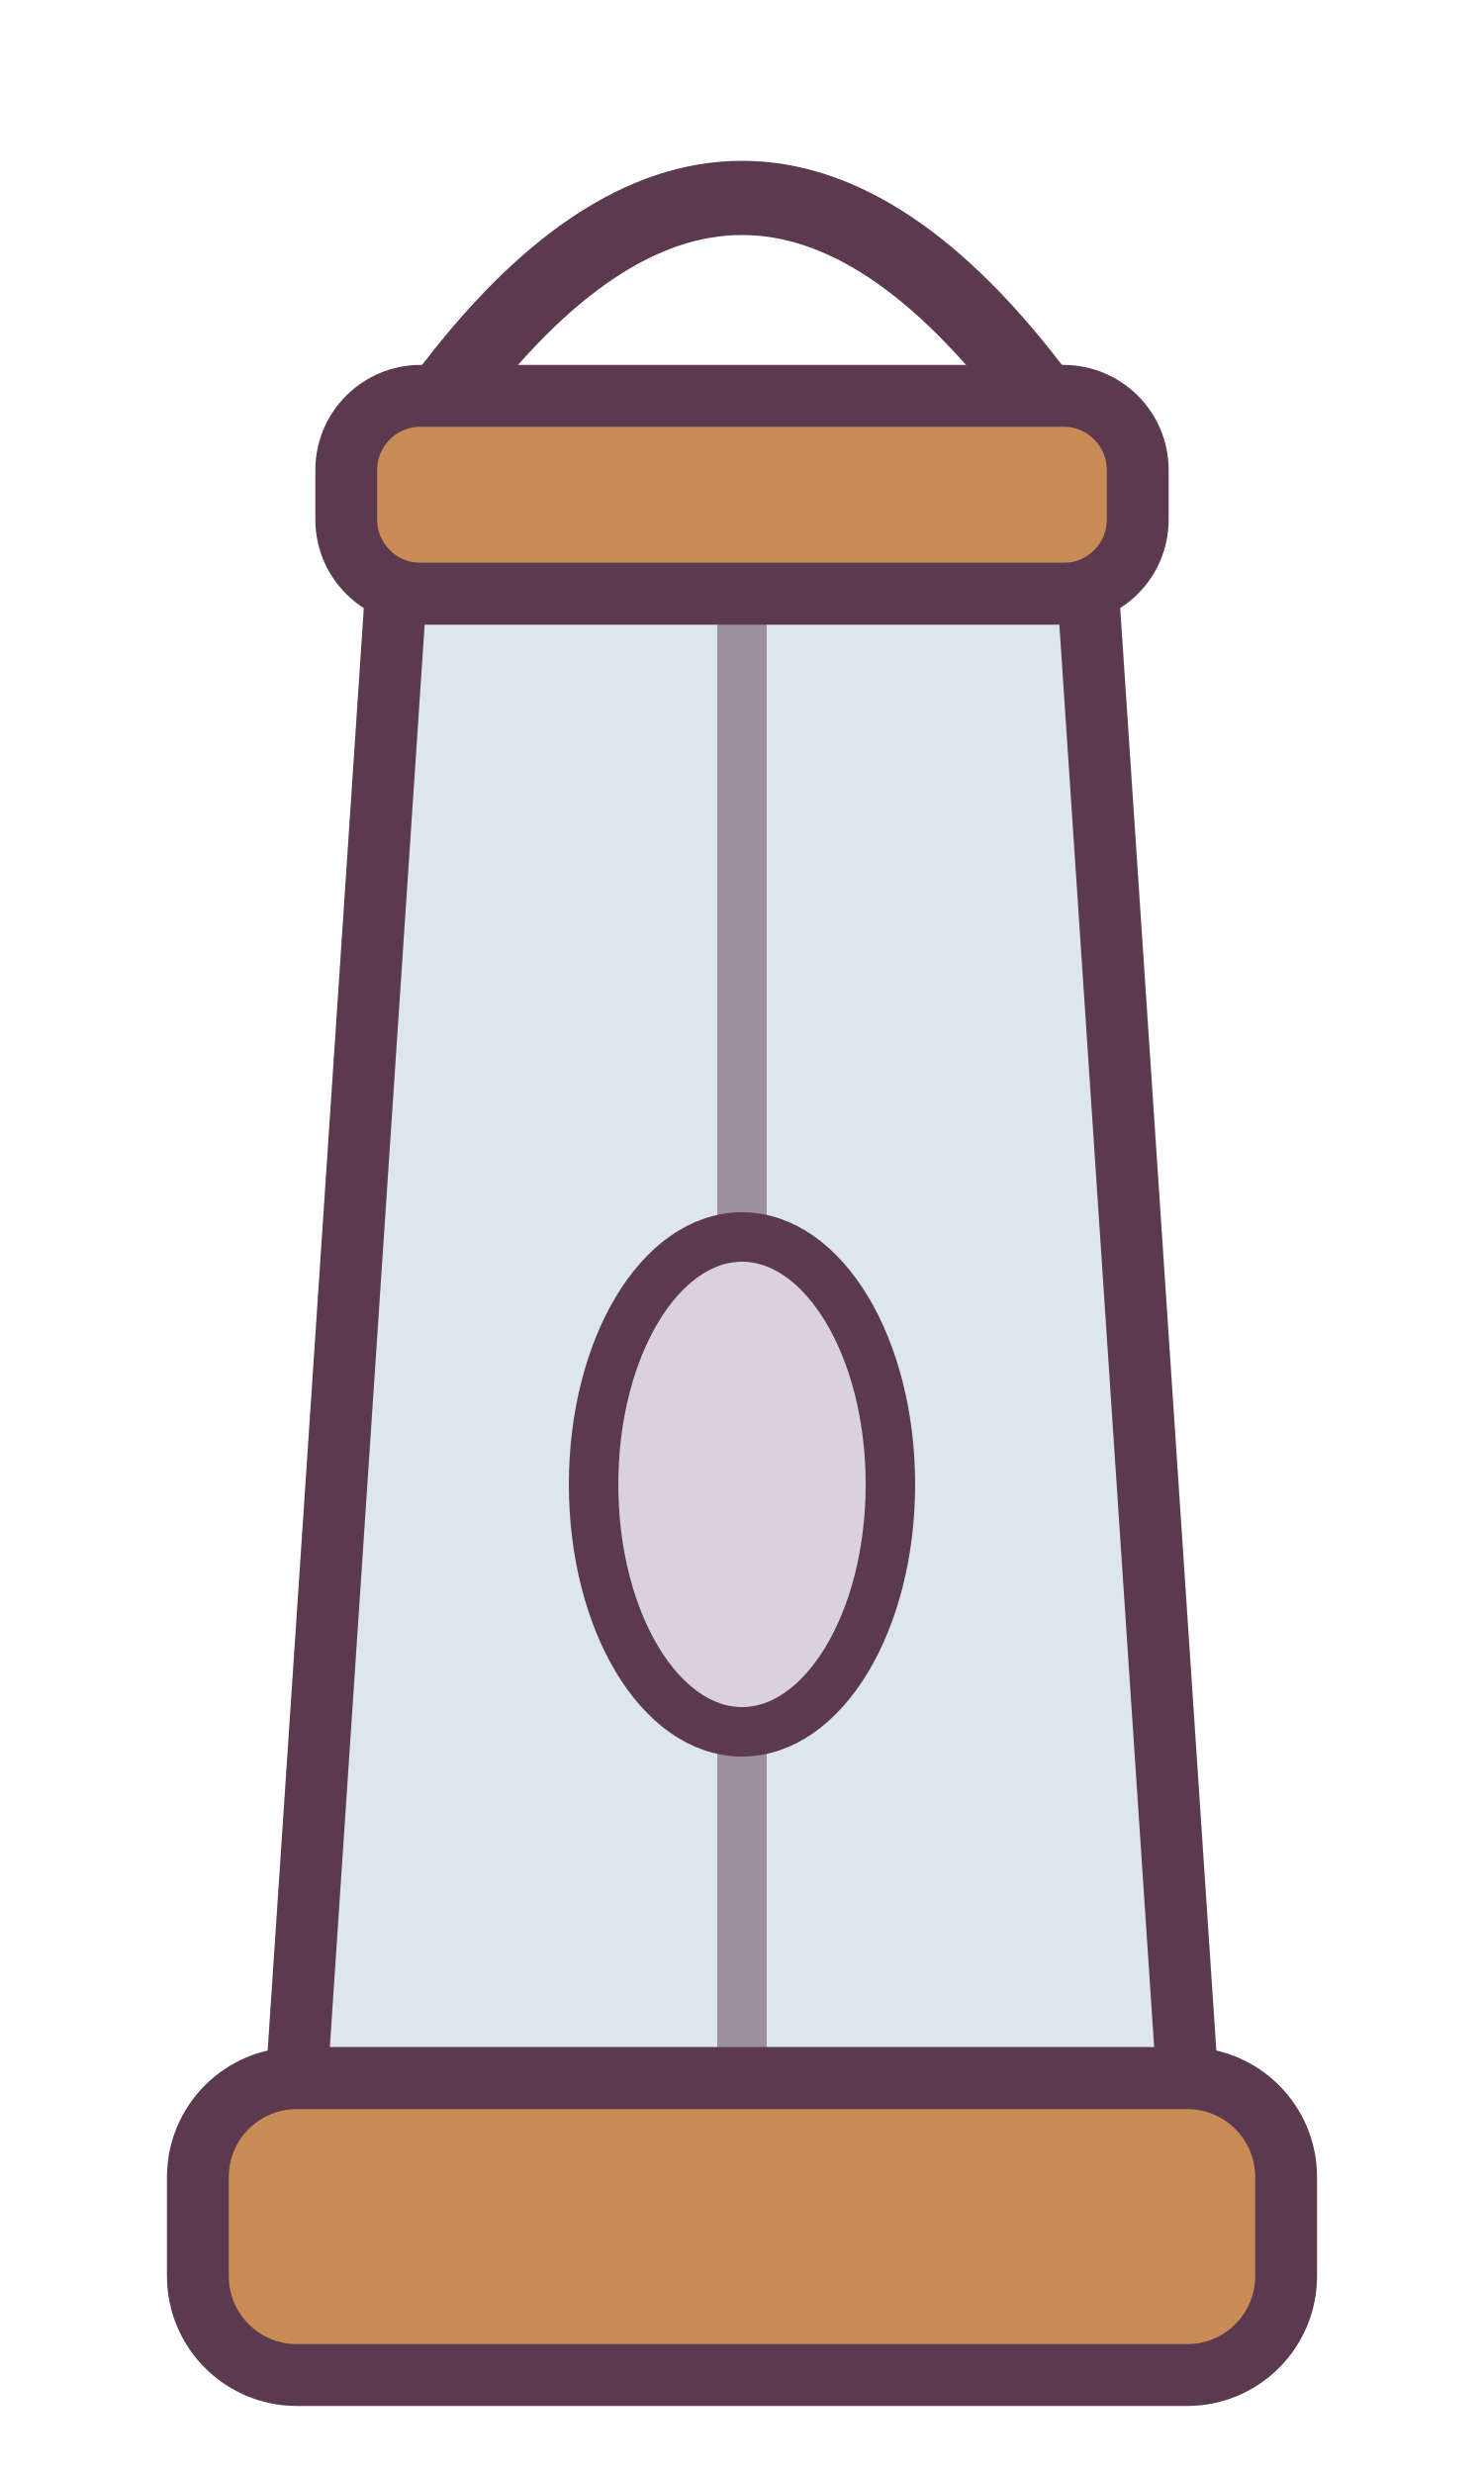
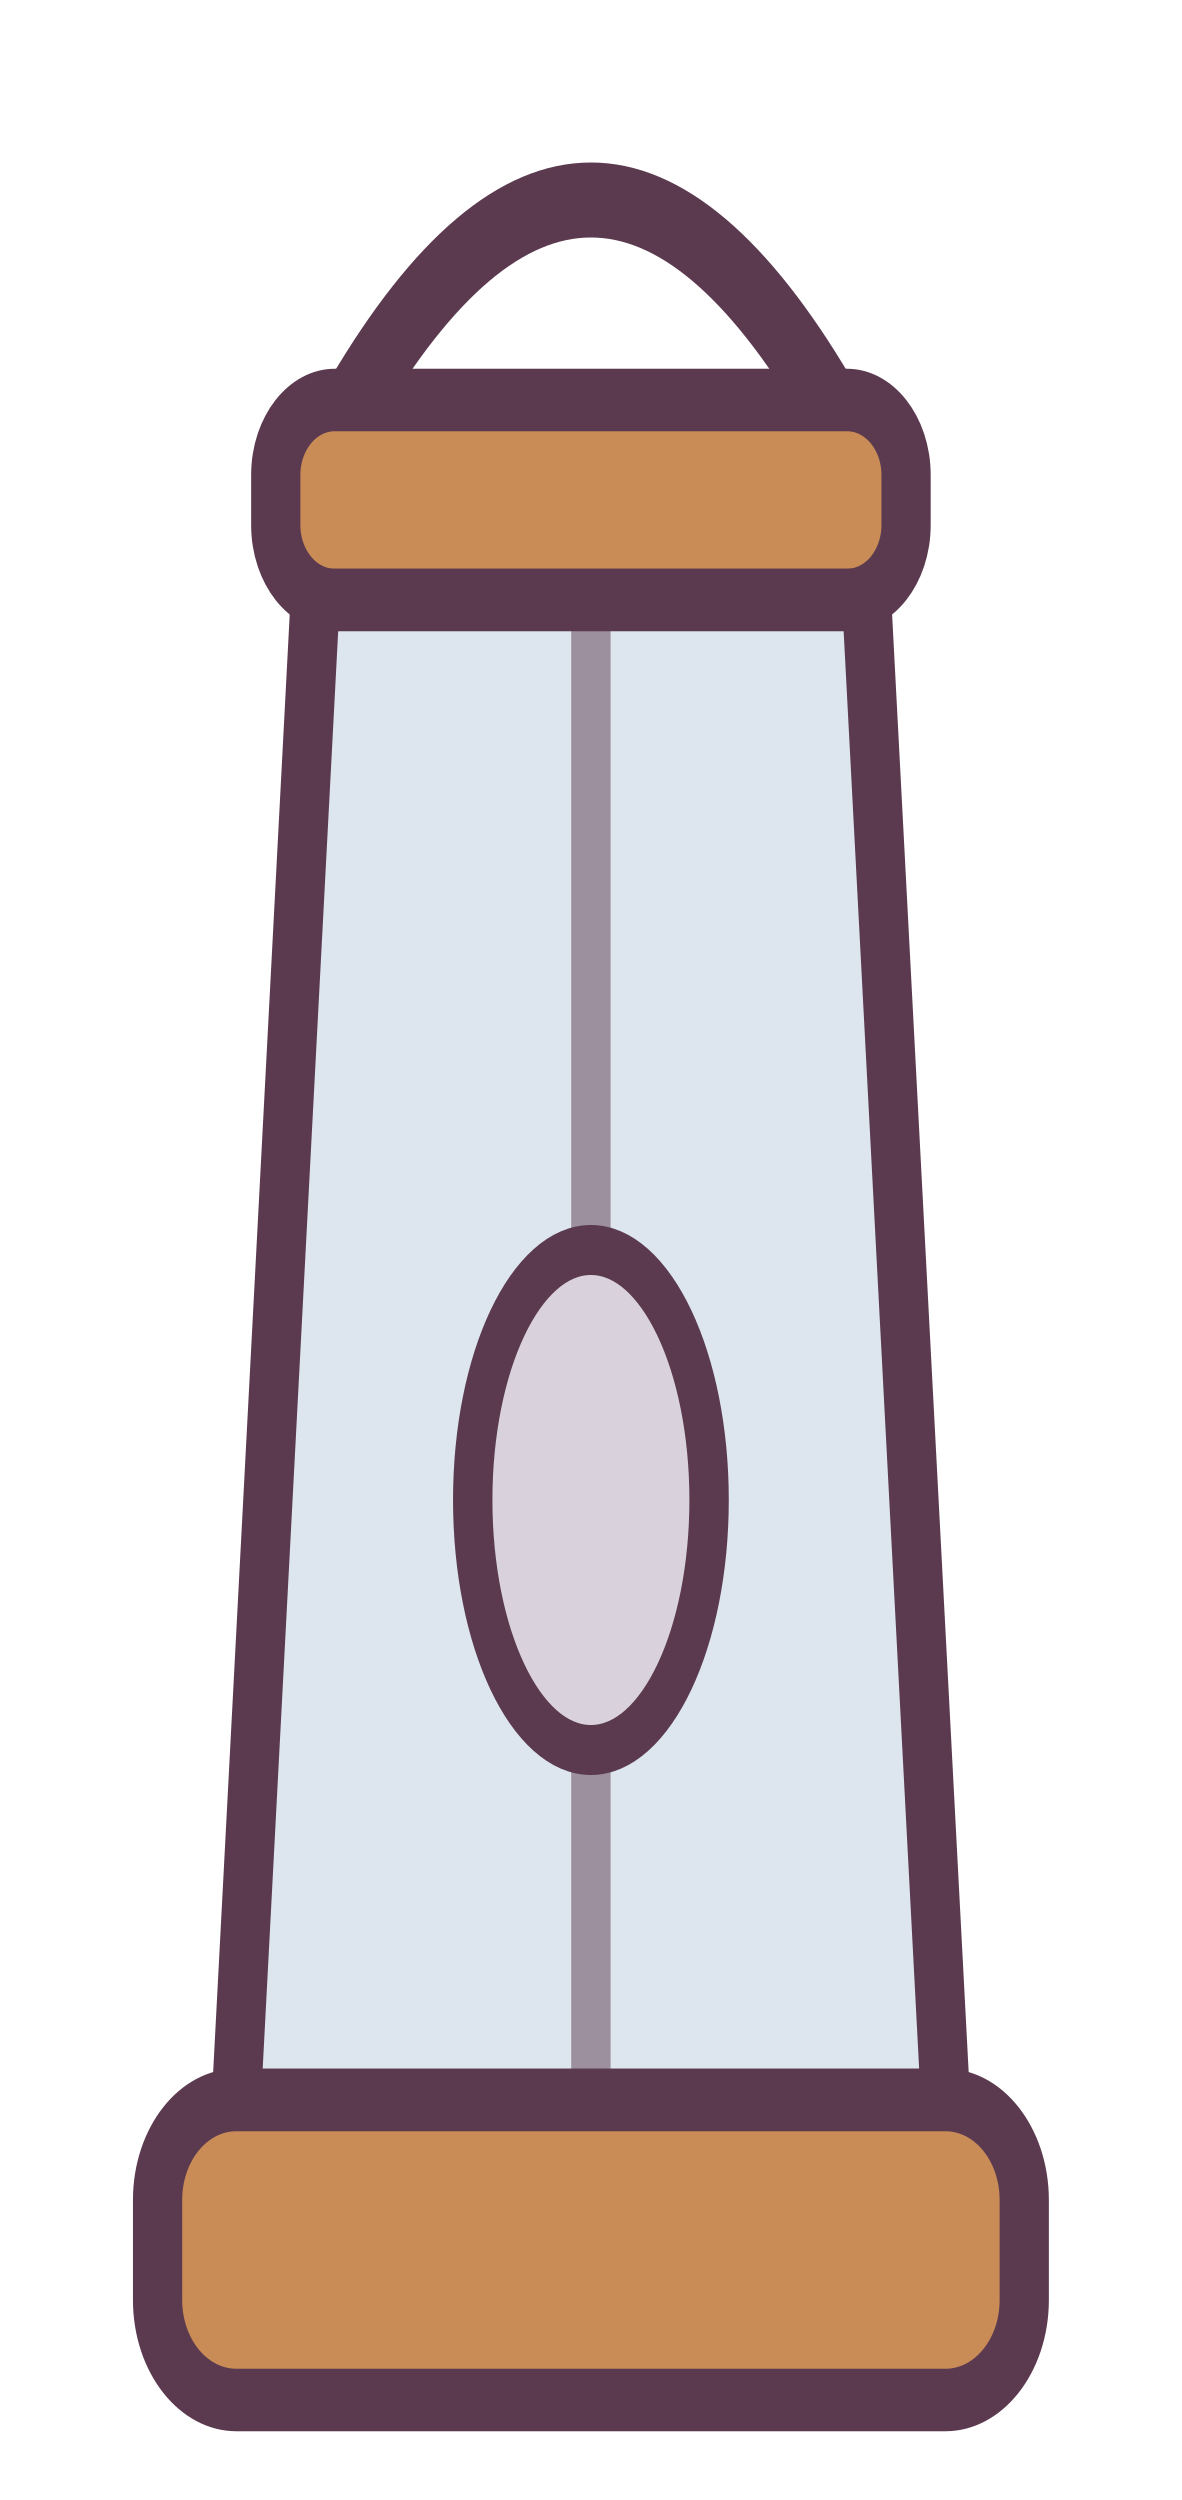
- <svg xmlns="http://www.w3.org/2000/svg" width="60" height="100" viewBox="0 0 60 100">
+ <svg xmlns="http://www.w3.org/2000/svg" width="52" height="110" preserveAspectRatio="none" viewBox="0 0 60 100">
  <defs />
  <g stroke="#5b3a4f" stroke-width="3" stroke-linejoin="round" stroke-linecap="round">
    <path d="M18,16 Q30,0 42,16" fill="none" stroke-width="3" />
    <rect x="14" y="16" width="32" height="8" rx="3" fill="#c98c56" stroke-width="2.5" />
    <path d="M16,24 L44,24 L48,84 L12,84 Z" fill="#dde6ee" stroke-width="2.5" />
    <path d="M30,24 L30,84" fill="none" stroke-width="2" opacity="0.5" />
    <ellipse cx="30" cy="60" rx="6" ry="10" fill="#d9d2dc" stroke-width="2" />
    <rect x="8" y="84" width="44" height="12" rx="4" fill="#c98c56" stroke-width="2.5" />
  </g>
</svg>
